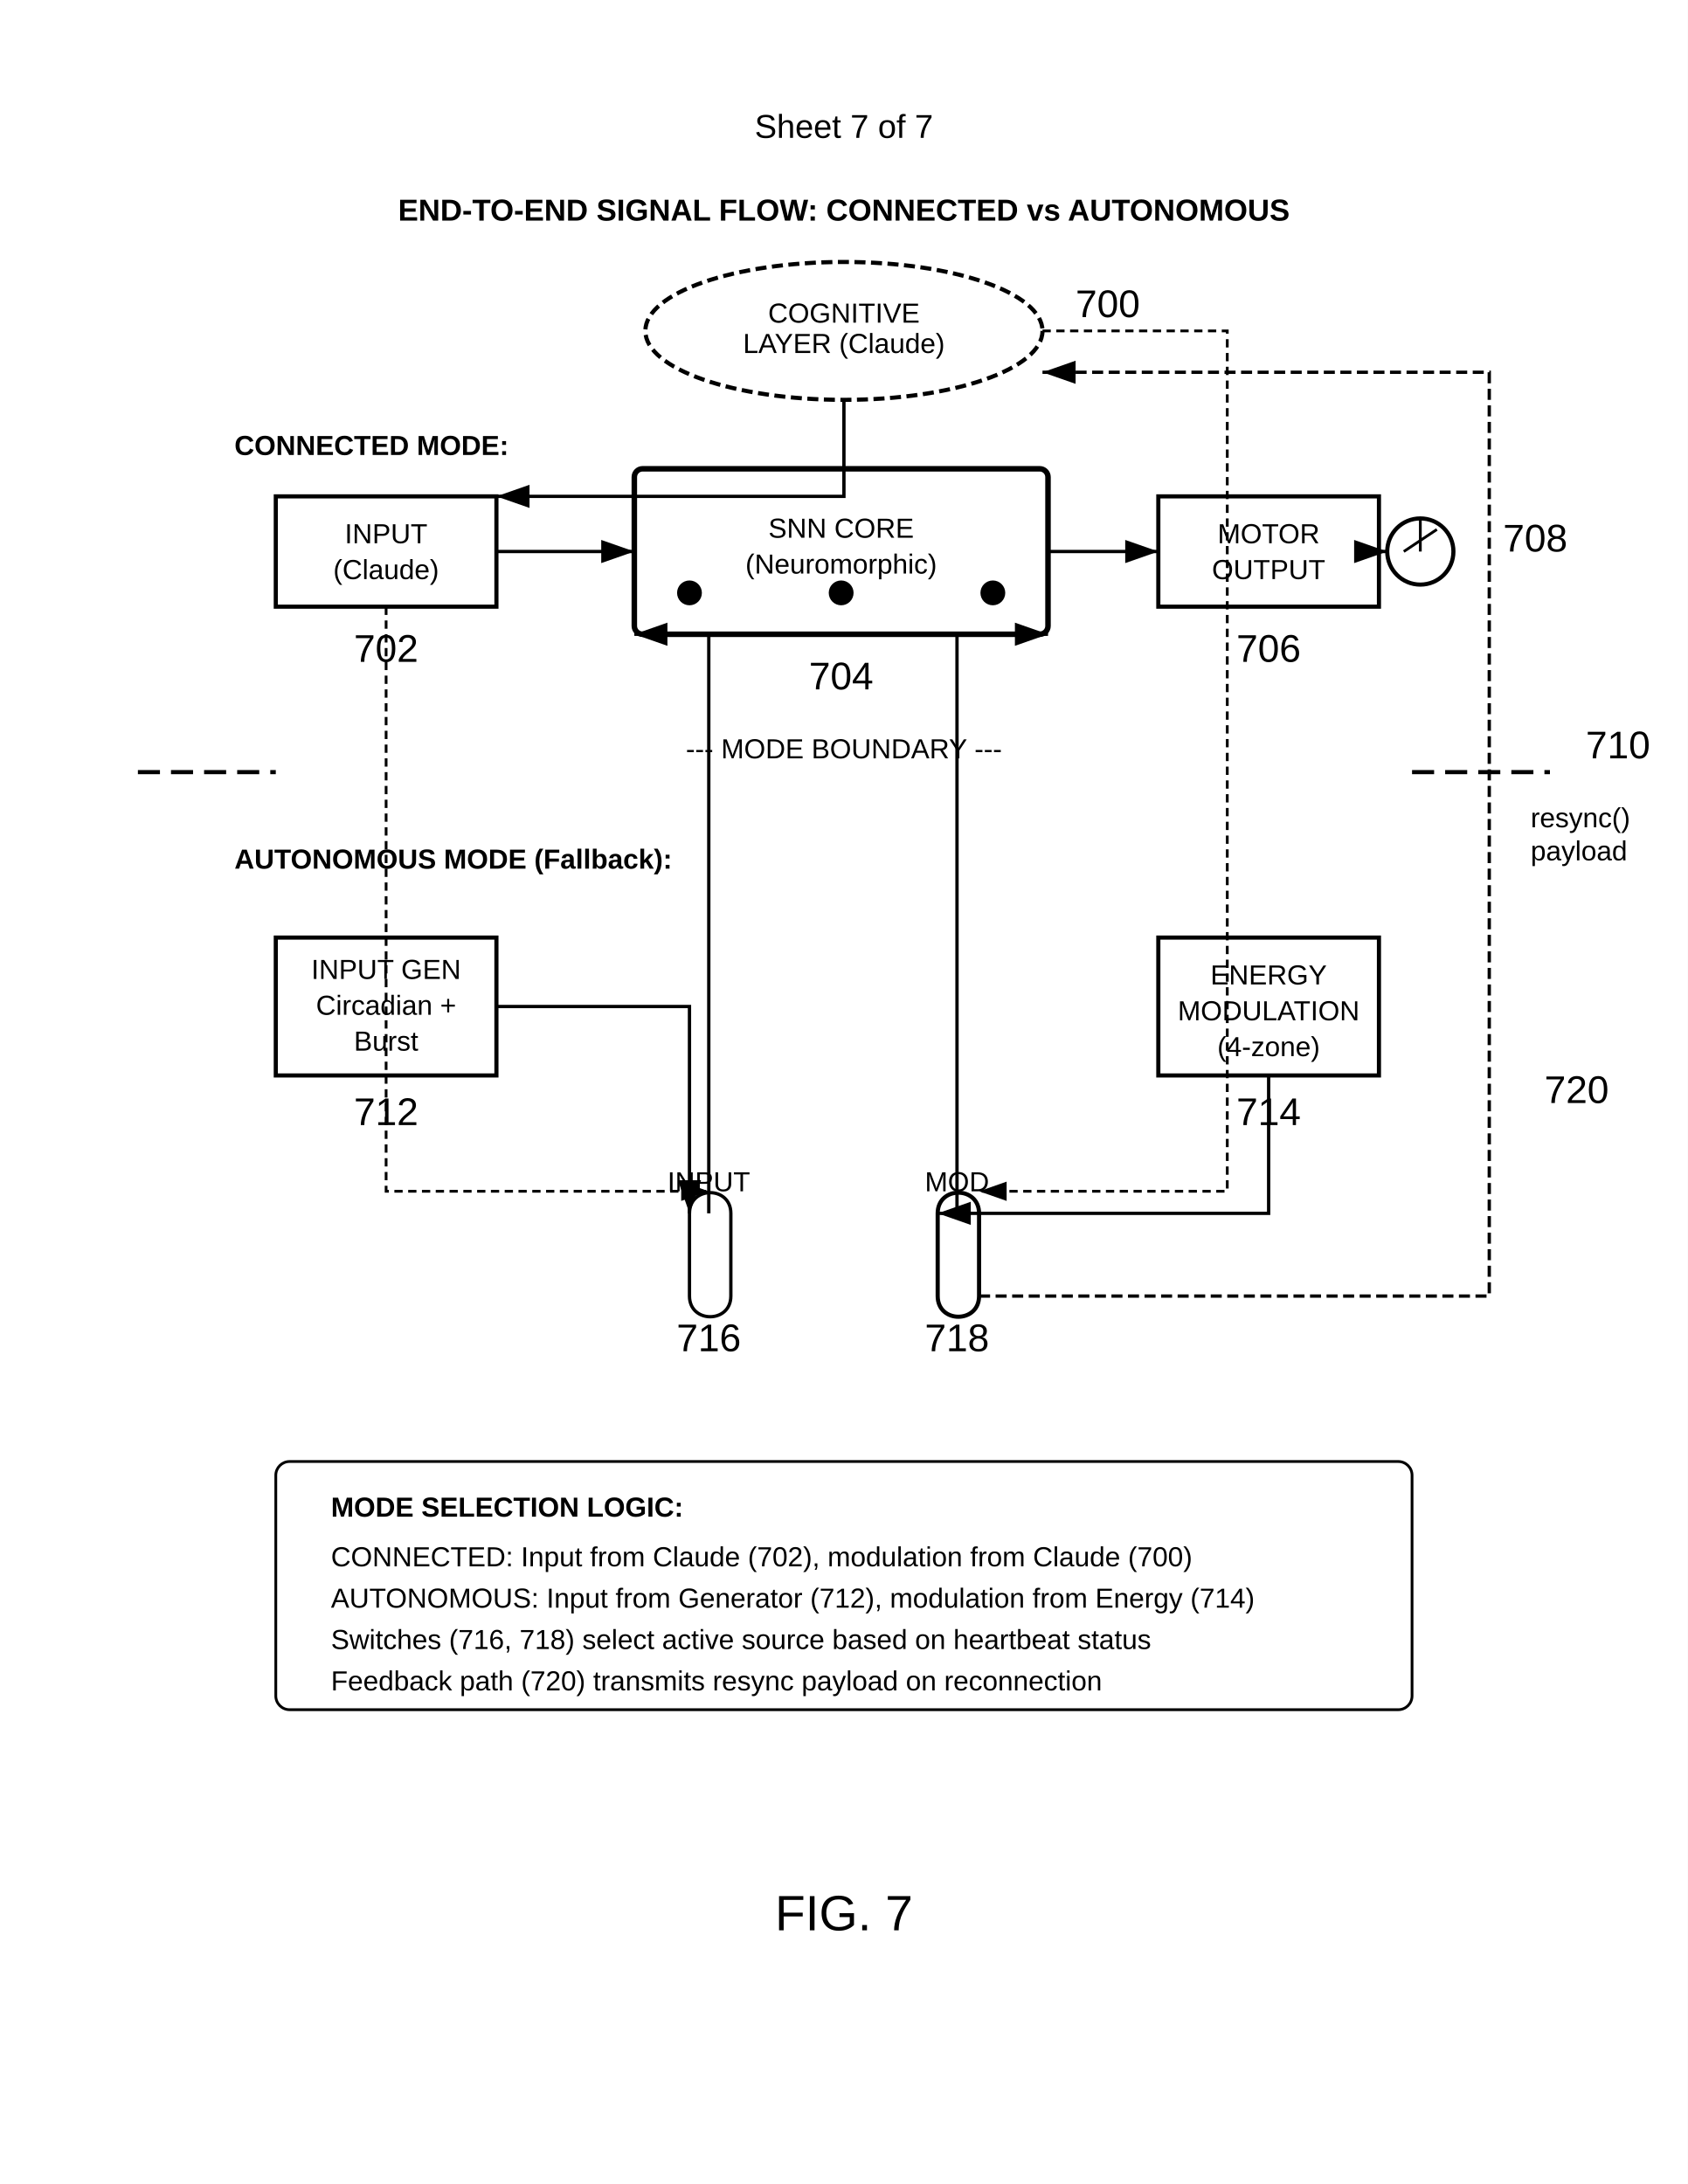
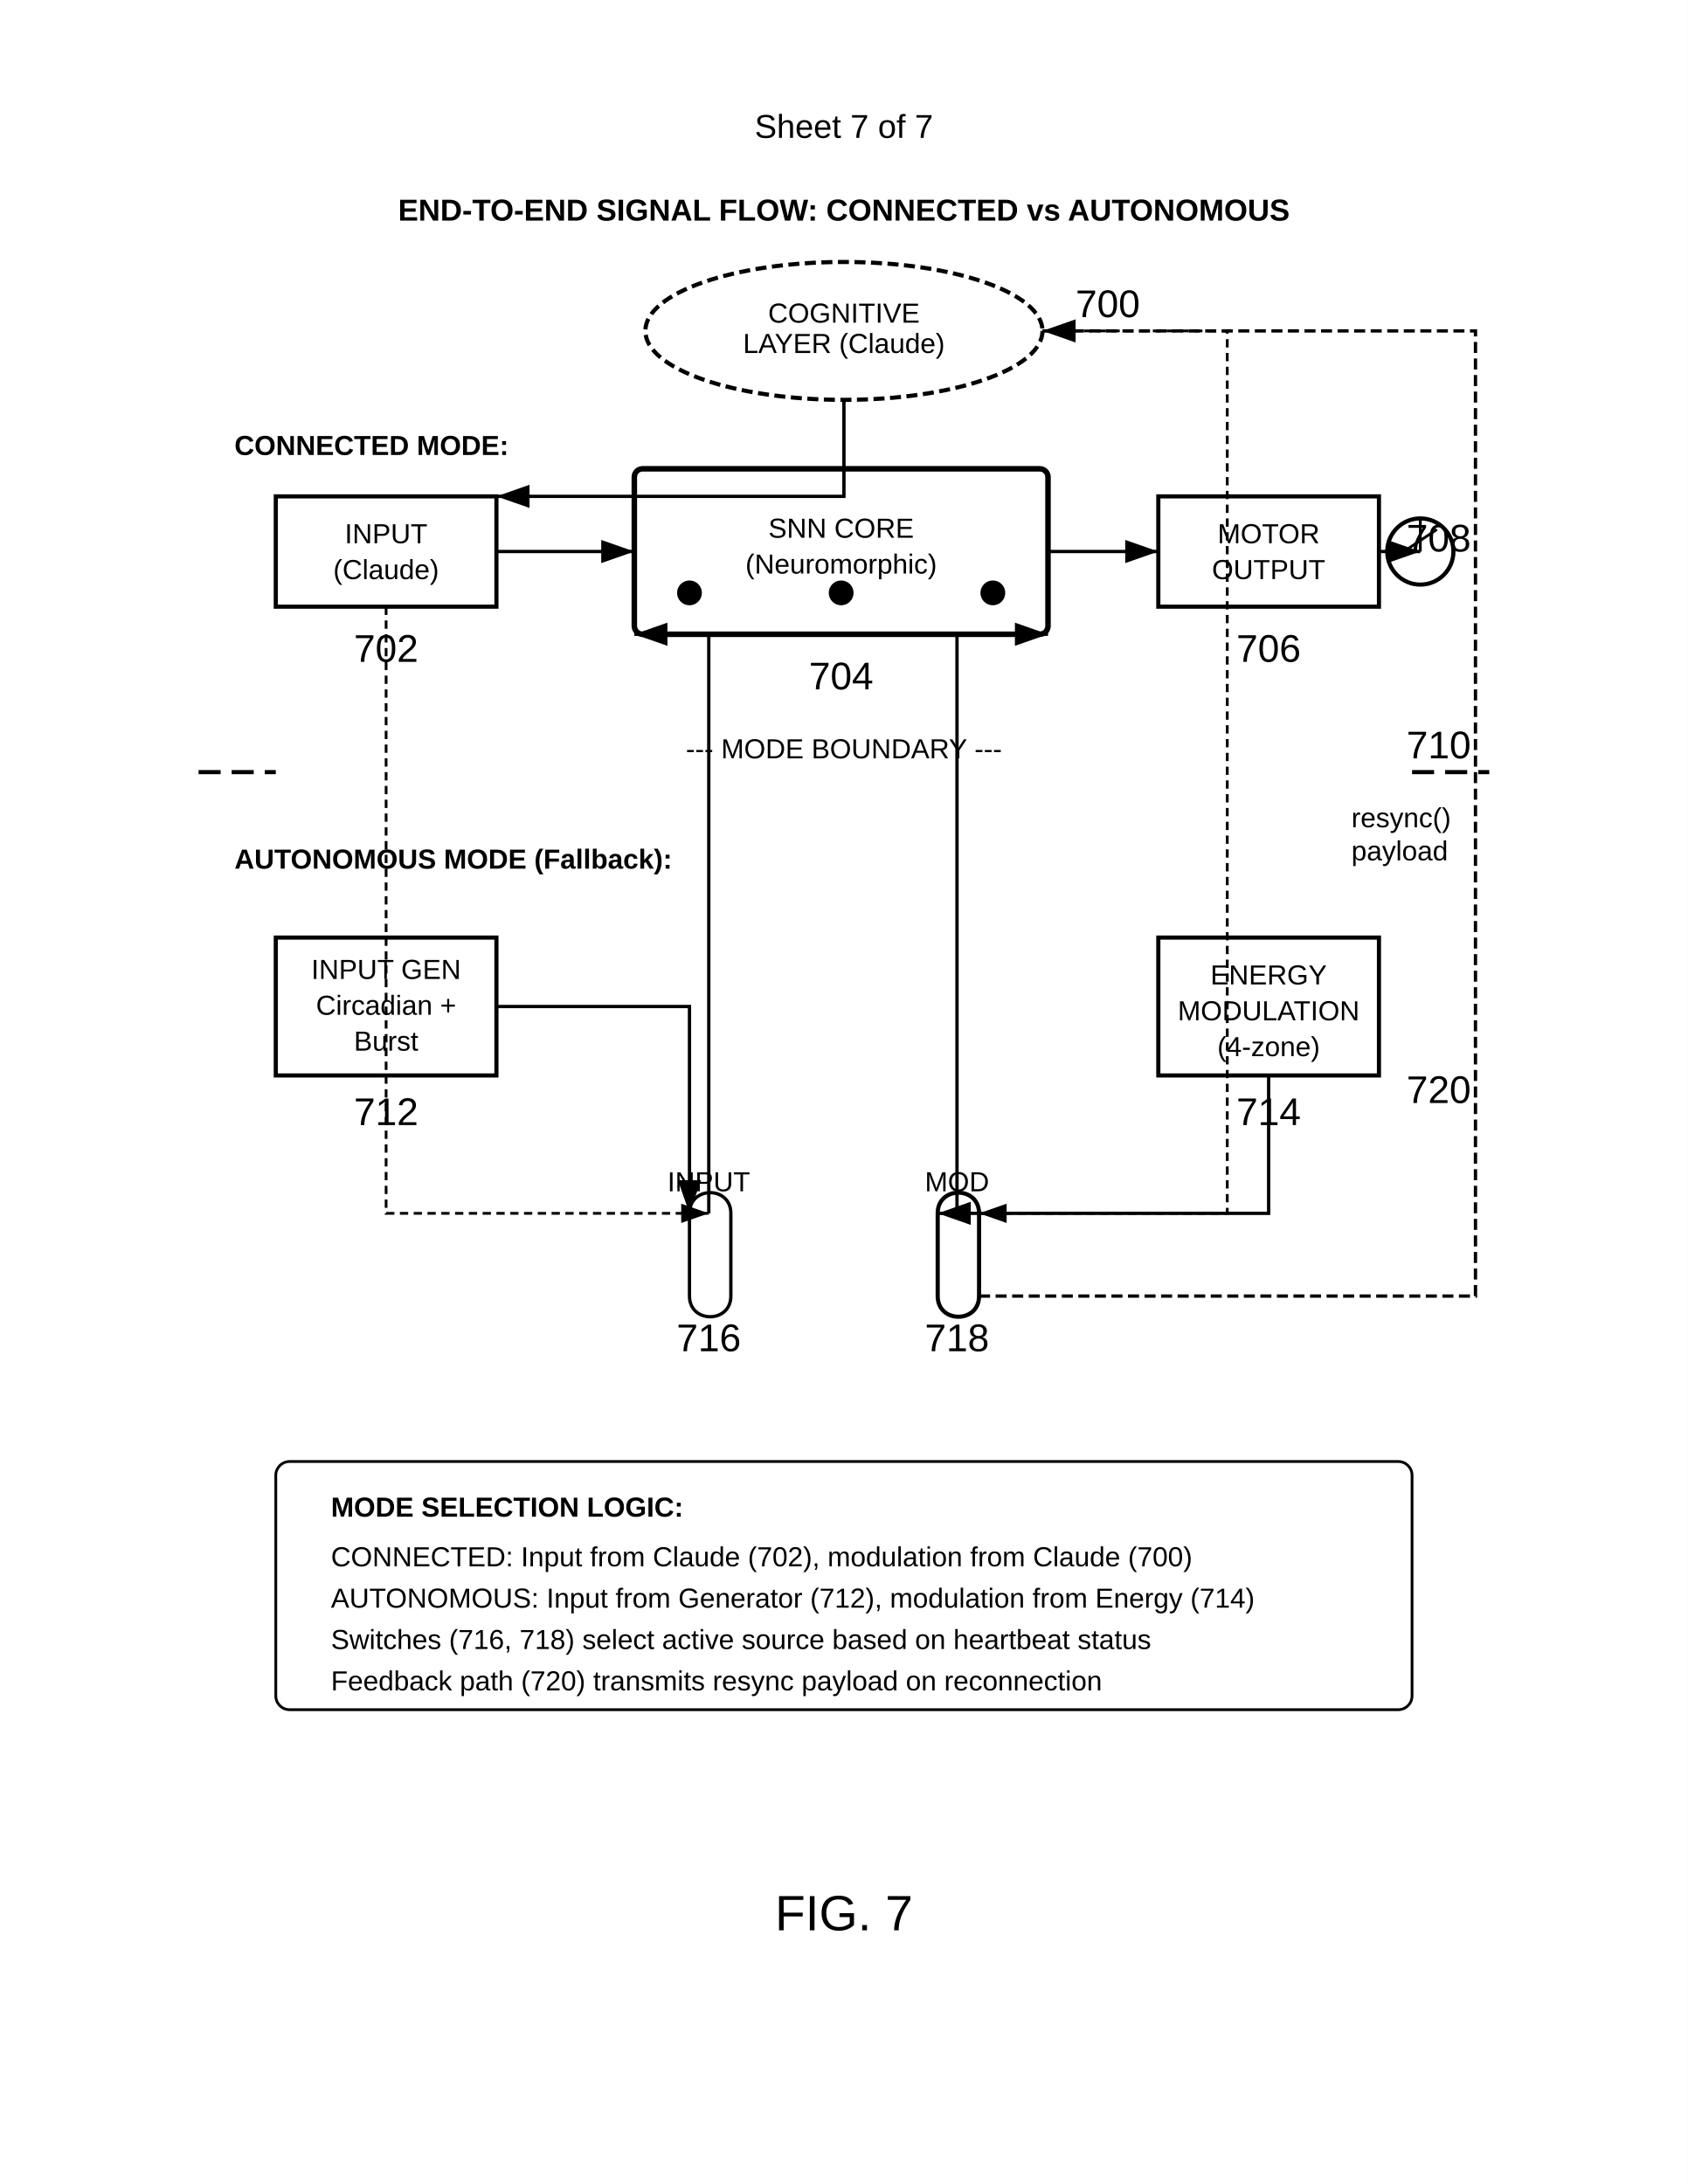
<svg xmlns="http://www.w3.org/2000/svg" width="612" height="792" viewBox="0 0 612 792">
  <rect width="100%" height="100%" fill="#fff" />
+   <defs>
+     <marker id="arrow" markerWidth="10" markerHeight="7" refX="10" refY="3.5" orient="auto">
+       <polygon points="0 0, 10 3.5, 0 7" fill="#000" />
+     </marker>
+   </defs>
  <text x="306" y="50" font-family="Arial" font-size="12" text-anchor="middle" fill="#000">Sheet 7 of 7</text>
  <text x="306" y="80" font-family="Arial" font-size="11" font-weight="bold" text-anchor="middle" fill="#000">END-TO-END SIGNAL FLOW: CONNECTED vs AUTONOMOUS</text>
  <ellipse cx="306" cy="120" rx="72" ry="25" fill="none" stroke="#000" stroke-width="1.5" stroke-dasharray="4,2" />
  <text x="306" y="117" font-family="Arial" font-size="10" text-anchor="middle" fill="#000">COGNITIVE</text>
  <text x="306" y="128" font-family="Arial" font-size="10" text-anchor="middle" fill="#000">LAYER (Claude)</text>
  <text x="390" y="115" font-family="Arial" font-size="14" font-weight="normal" fill="#000">700</text>
  <text x="85" y="165" font-family="Arial" font-size="10" font-weight="bold" fill="#000">CONNECTED MODE:</text>
  <rect x="100" y="180" width="80" height="40" fill="none" stroke="#000" stroke-width="1.5" />
  <text x="140" y="197" font-family="Arial" font-size="10" text-anchor="middle" fill="#000">INPUT</text>
  <text x="140" y="210" font-family="Arial" font-size="10" text-anchor="middle" fill="#000">(Claude)</text>
  <text x="140" y="240" font-family="Arial" font-size="14" font-weight="normal" text-anchor="middle" fill="#000">702</text>
  <g transform="translate(230 170)">
    <rect width="150" height="60" rx="3" fill="none" stroke="#000" stroke-width="2" />
    <text x="75" y="25" font-family="Arial" font-size="10" text-anchor="middle" fill="#000">SNN CORE</text>
    <text x="75" y="38" font-family="Arial" font-size="10" text-anchor="middle" fill="#000">(Neuromorphic)</text>
    <circle cx="20" cy="45" r="4" stroke="#000" />
    <circle cx="75" cy="45" r="4" stroke="#000" />
    <circle cx="130" cy="45" r="4" stroke="#000" />
  </g>
  <text x="305" y="250" font-family="Arial" font-size="14" font-weight="normal" text-anchor="middle" fill="#000">704</text>
  <rect x="420" y="180" width="80" height="40" fill="none" stroke="#000" stroke-width="1.5" />
  <text x="460" y="197" font-family="Arial" font-size="10" text-anchor="middle" fill="#000">MOTOR</text>
  <text x="460" y="210" font-family="Arial" font-size="10" text-anchor="middle" fill="#000">OUTPUT</text>
  <text x="460" y="240" font-family="Arial" font-size="14" font-weight="normal" text-anchor="middle" fill="#000">706</text>
  <g transform="translate(515 190)">
    <circle cx="0" cy="10" r="12" fill="none" stroke="#000" stroke-width="1.5" />
    <path d="M0 -2v12M-6 10l12-8" stroke="#000" stroke-width="1" />
  </g>
-   <text x="545" y="200" font-family="Arial" font-size="14" font-weight="normal" fill="#000">708</text>
-   <path d="M50 280h50" stroke="#000" stroke-width="1.5" stroke-dasharray="8,4" />
-   <path d="M512 280h50" stroke="#000" stroke-width="1.5" stroke-dasharray="8,4" />
+   <text x="510" y="200" font-family="Arial" font-size="14" font-weight="normal" fill="#000">708</text>
+   <path d="M72 280h28" stroke="#000" stroke-width="1.5" stroke-dasharray="8,4" />
+   <path d="M512 280h28" stroke="#000" stroke-width="1.5" stroke-dasharray="8,4" />
  <text x="306" y="275" font-family="Arial" font-size="10" text-anchor="middle" fill="#000">--- MODE BOUNDARY ---</text>
-   <text x="575" y="275" font-family="Arial" font-size="14" font-weight="normal" fill="#000">710</text>
+   <text x="510" y="275" font-family="Arial" font-size="14" font-weight="normal" fill="#000">710</text>
  <text x="85" y="315" font-family="Arial" font-size="10" font-weight="bold" fill="#000">AUTONOMOUS MODE (Fallback):</text>
  <rect x="100" y="340" width="80" height="50" fill="none" stroke="#000" stroke-width="1.5" />
  <text x="140" y="355" font-family="Arial" font-size="10" text-anchor="middle" fill="#000">INPUT GEN</text>
  <text x="140" y="368" font-family="Arial" font-size="10" text-anchor="middle" fill="#000">Circadian +</text>
  <text x="140" y="381" font-family="Arial" font-size="10" text-anchor="middle" fill="#000">Burst</text>
  <text x="140" y="408" font-family="Arial" font-size="14" font-weight="normal" text-anchor="middle" fill="#000">712</text>
  <rect x="420" y="340" width="80" height="50" fill="none" stroke="#000" stroke-width="1.5" />
  <text x="460" y="357" font-family="Arial" font-size="10" text-anchor="middle" fill="#000">ENERGY</text>
  <text x="460" y="370" font-family="Arial" font-size="10" text-anchor="middle" fill="#000">MODULATION</text>
  <text x="460" y="383" font-family="Arial" font-size="10" text-anchor="middle" fill="#000">(4-zone)</text>
  <text x="460" y="408" font-family="Arial" font-size="14" font-weight="normal" text-anchor="middle" fill="#000">714</text>
  <path d="M250 440c0-10 15-10 15 0v30c0 10-15 10-15 0z" fill="none" stroke="#000" stroke-width="1.2" />
  <text x="257" y="432" font-family="Arial" font-size="10" text-anchor="middle" fill="#000">INPUT</text>
  <text x="257" y="490" font-family="Arial" font-size="14" font-weight="normal" text-anchor="middle" fill="#000">716</text>
  <path d="M340 440c0-10 15-10 15 0v30c0 10-15 10-15 0z" fill="none" stroke="#000" stroke-width="1.5" />
  <text x="347" y="432" font-family="Arial" font-size="10" text-anchor="middle" fill="#000">MOD</text>
  <text x="347" y="490" font-family="Arial" font-size="14" font-weight="normal" text-anchor="middle" fill="#000">718</text>
-   <text x="560" y="400" font-family="Arial" font-size="14" font-weight="normal" fill="#000">720</text>
-   <text x="555" y="300" font-family="Arial" font-size="10" fill="#000">resync()</text>
-   <text x="555" y="312" font-family="Arial" font-size="10" fill="#000">payload</text>
-   <defs>
-     <marker id="arrow" markerWidth="10" markerHeight="7" refX="10" refY="3.5" orient="auto">
-       <polygon points="0 0, 10 3.5, 0 7" fill="#000" />
-     </marker>
-   </defs>
+   <text x="510" y="400" font-family="Arial" font-size="14" font-weight="normal" fill="#000">720</text>
+   <text x="490" y="300" font-family="Arial" font-size="10" fill="#000">resync()</text>
+   <text x="490" y="312" font-family="Arial" font-size="10" fill="#000">payload</text>
  <path d="M306 145v35h-126" stroke="#000" stroke-width="1.2" marker-end="url(#arrow)" fill="none" />
  <path d="M180 200h50" stroke="#000" stroke-width="1.2" marker-end="url(#arrow)" fill="none" />
  <path d="M380 200h40" stroke="#000" stroke-width="1.2" marker-end="url(#arrow)" fill="none" />
-   <path d="M500 200h3" stroke="#000" stroke-width="1.2" marker-end="url(#arrow)" fill="none" />
+   <path d="M500 200h15" stroke="#000" stroke-width="1.2" marker-end="url(#arrow)" fill="none" />
  <path d="M180 365h70v75" stroke="#000" stroke-width="1.2" marker-end="url(#arrow)" fill="none" />
  <path d="M460 390v50h-120" stroke="#000" stroke-width="1.2" marker-end="url(#arrow)" fill="none" />
  <path d="M257 440v-210h-27" stroke="#000" stroke-width="1.2" marker-end="url(#arrow)" fill="none" />
  <path d="M347 440v-210h33" stroke="#000" stroke-width="1.2" marker-end="url(#arrow)" fill="none" />
-   <path d="M140 220v212h117" stroke="#000" stroke-width="1" stroke-dasharray="3,2" marker-end="url(#arrow)" fill="none" />
-   <path d="M378 120h67v312h-90" stroke="#000" stroke-width="1" stroke-dasharray="3,2" marker-end="url(#arrow)" fill="none" />
-   <path d="M355 470h185V135h-162" stroke="#000" stroke-width="1.2" stroke-dasharray="4,2" marker-end="url(#arrow)" fill="none" />
+   <path d="M140 220v220h117" stroke="#000" stroke-width="1" stroke-dasharray="3,2" marker-end="url(#arrow)" fill="none" />
+   <path d="M378 120h67v320h-90" stroke="#000" stroke-width="1" stroke-dasharray="3,2" marker-end="url(#arrow)" fill="none" />
+   <path d="M355 470h180V120h-157" stroke="#000" stroke-width="1.2" stroke-dasharray="4,2" marker-end="url(#arrow)" fill="none" />
  <rect x="100" y="530" width="412" height="90" rx="5" fill="none" stroke="#000" stroke-width="1" />
  <text x="120" y="550" font-family="Arial" font-size="10" font-weight="bold" fill="#000">MODE SELECTION LOGIC:</text>
  <text x="120" y="568" font-family="Arial" font-size="10" fill="#000">CONNECTED: Input from Claude (702), modulation from Claude (700)</text>
  <text x="120" y="583" font-family="Arial" font-size="10" fill="#000">AUTONOMOUS: Input from Generator (712), modulation from Energy (714)</text>
  <text x="120" y="598" font-family="Arial" font-size="10" fill="#000">Switches (716, 718) select active source based on heartbeat status</text>
  <text x="120" y="613" font-family="Arial" font-size="10" fill="#000">Feedback path (720) transmits resync payload on reconnection</text>
  <text x="306" y="700" font-family="Arial" font-size="18" font-weight="normal" text-anchor="middle" fill="#000">FIG. 7</text>
</svg>
